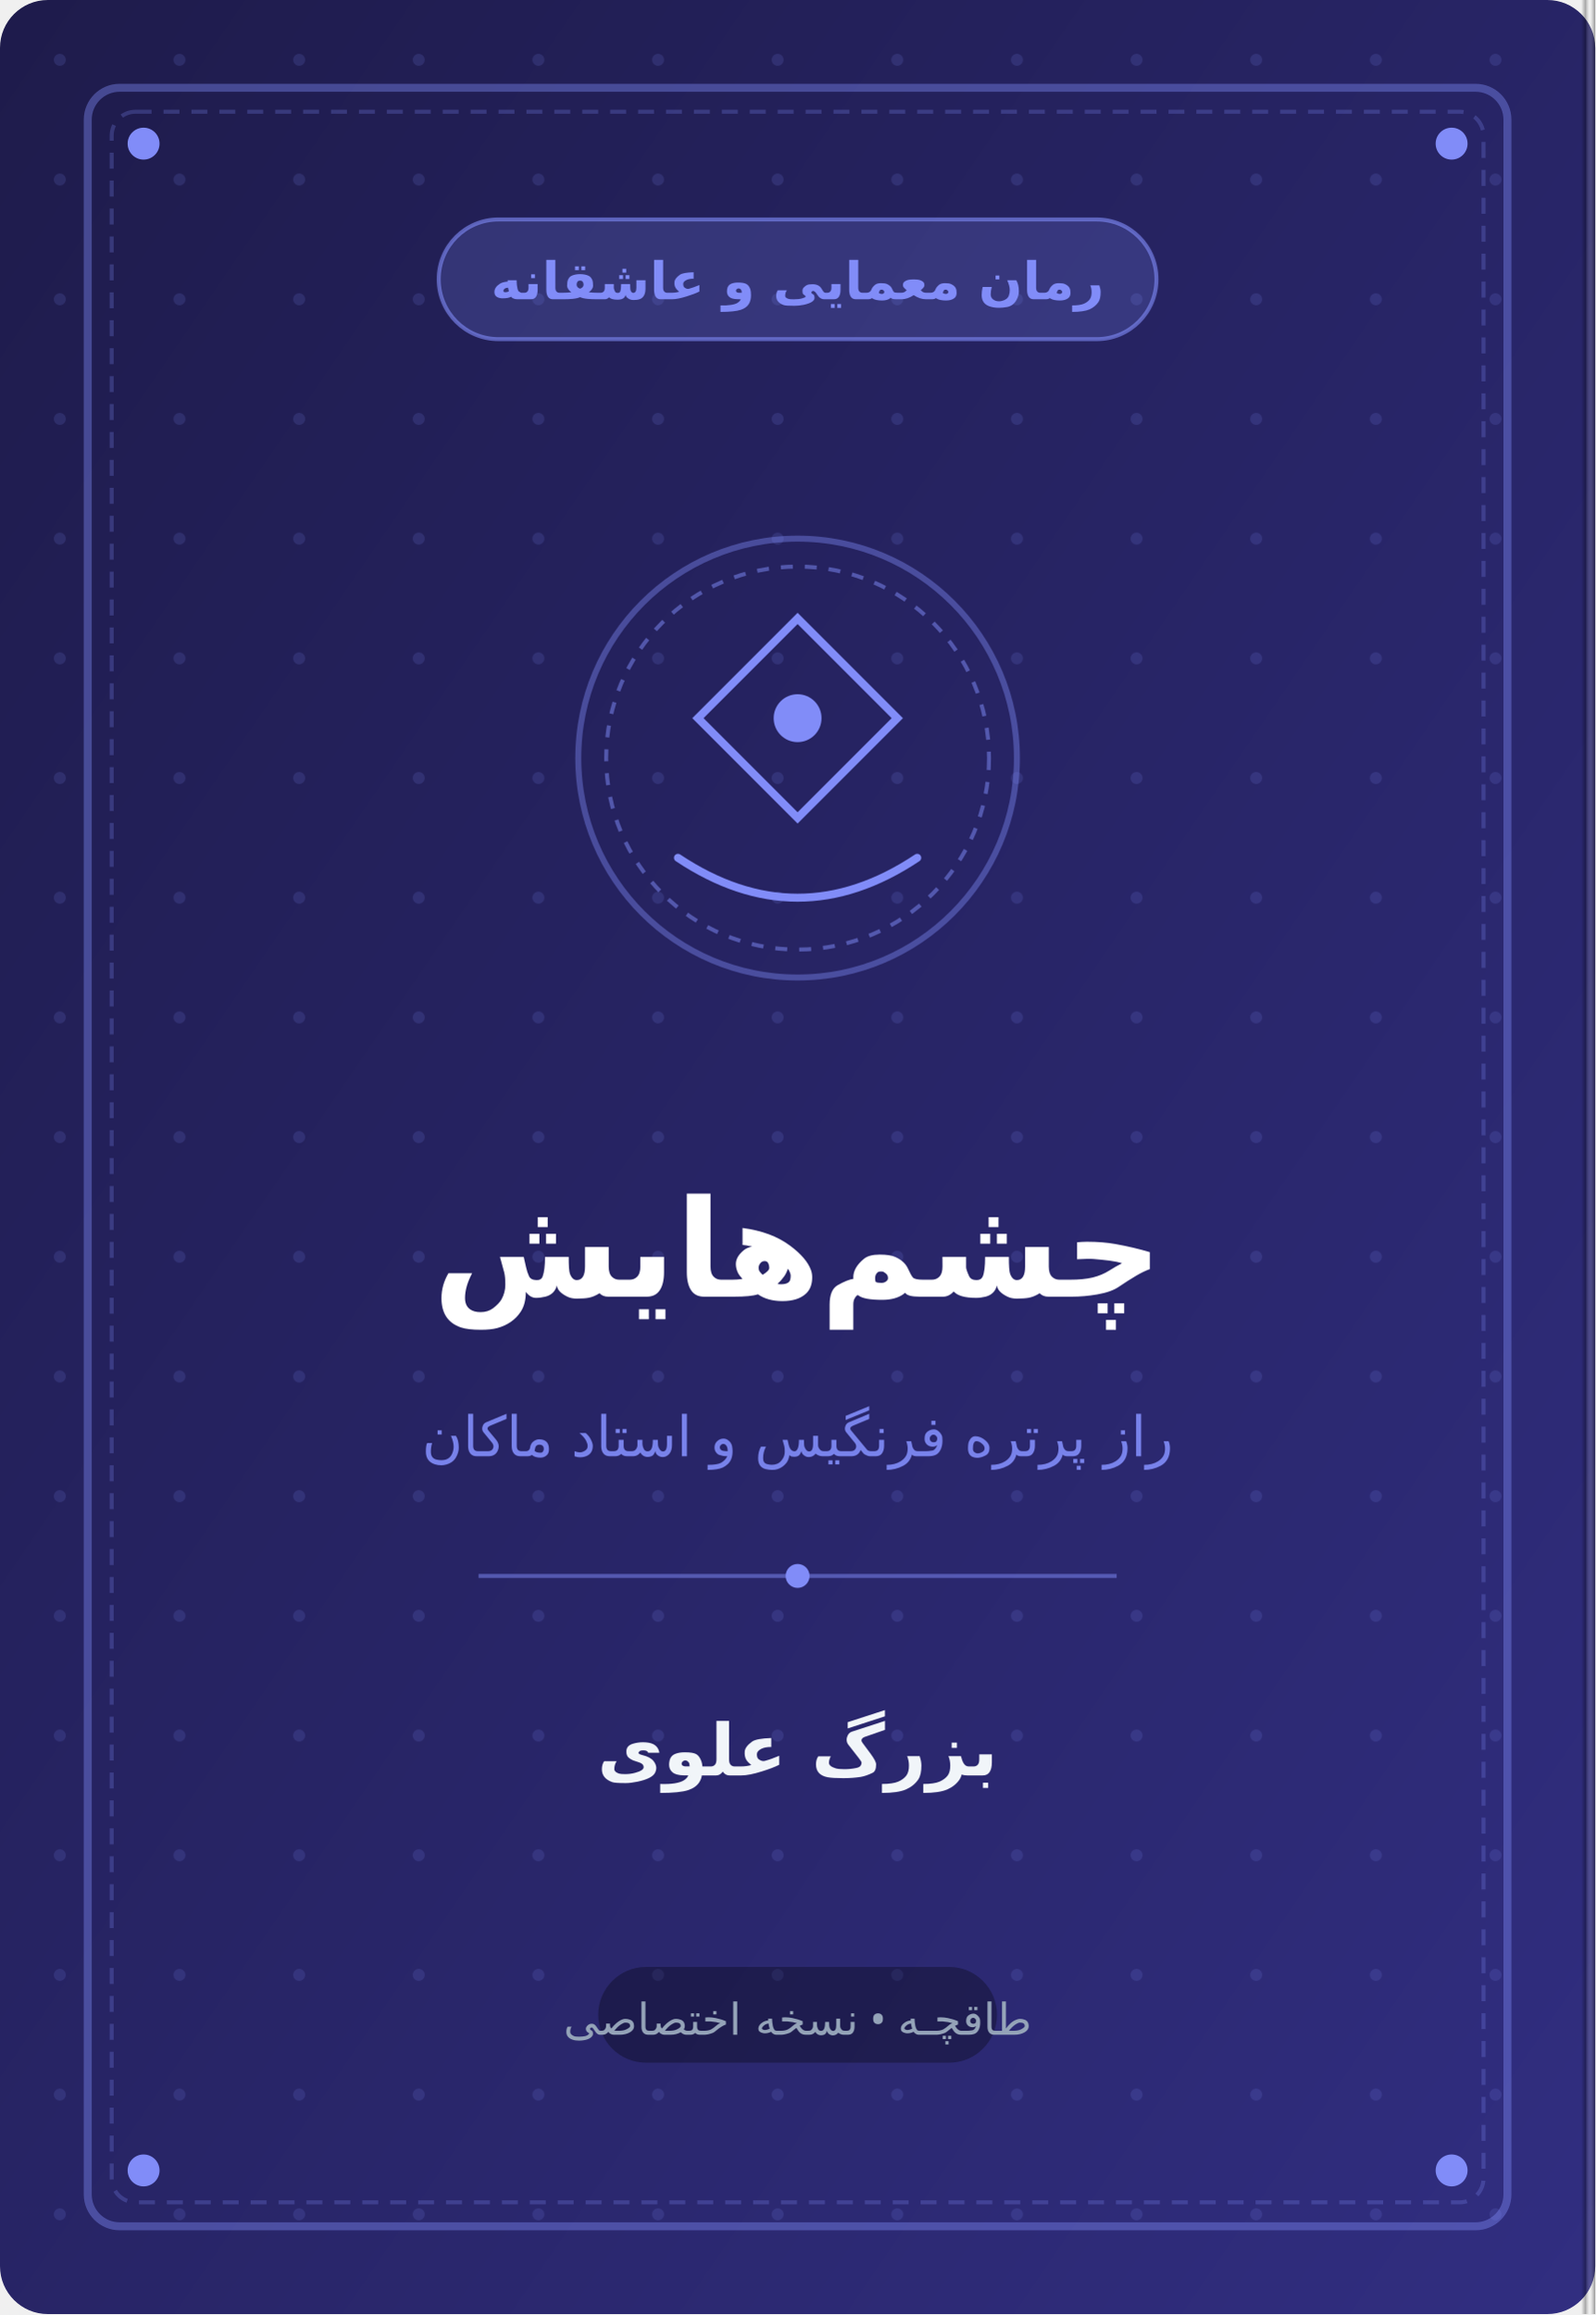
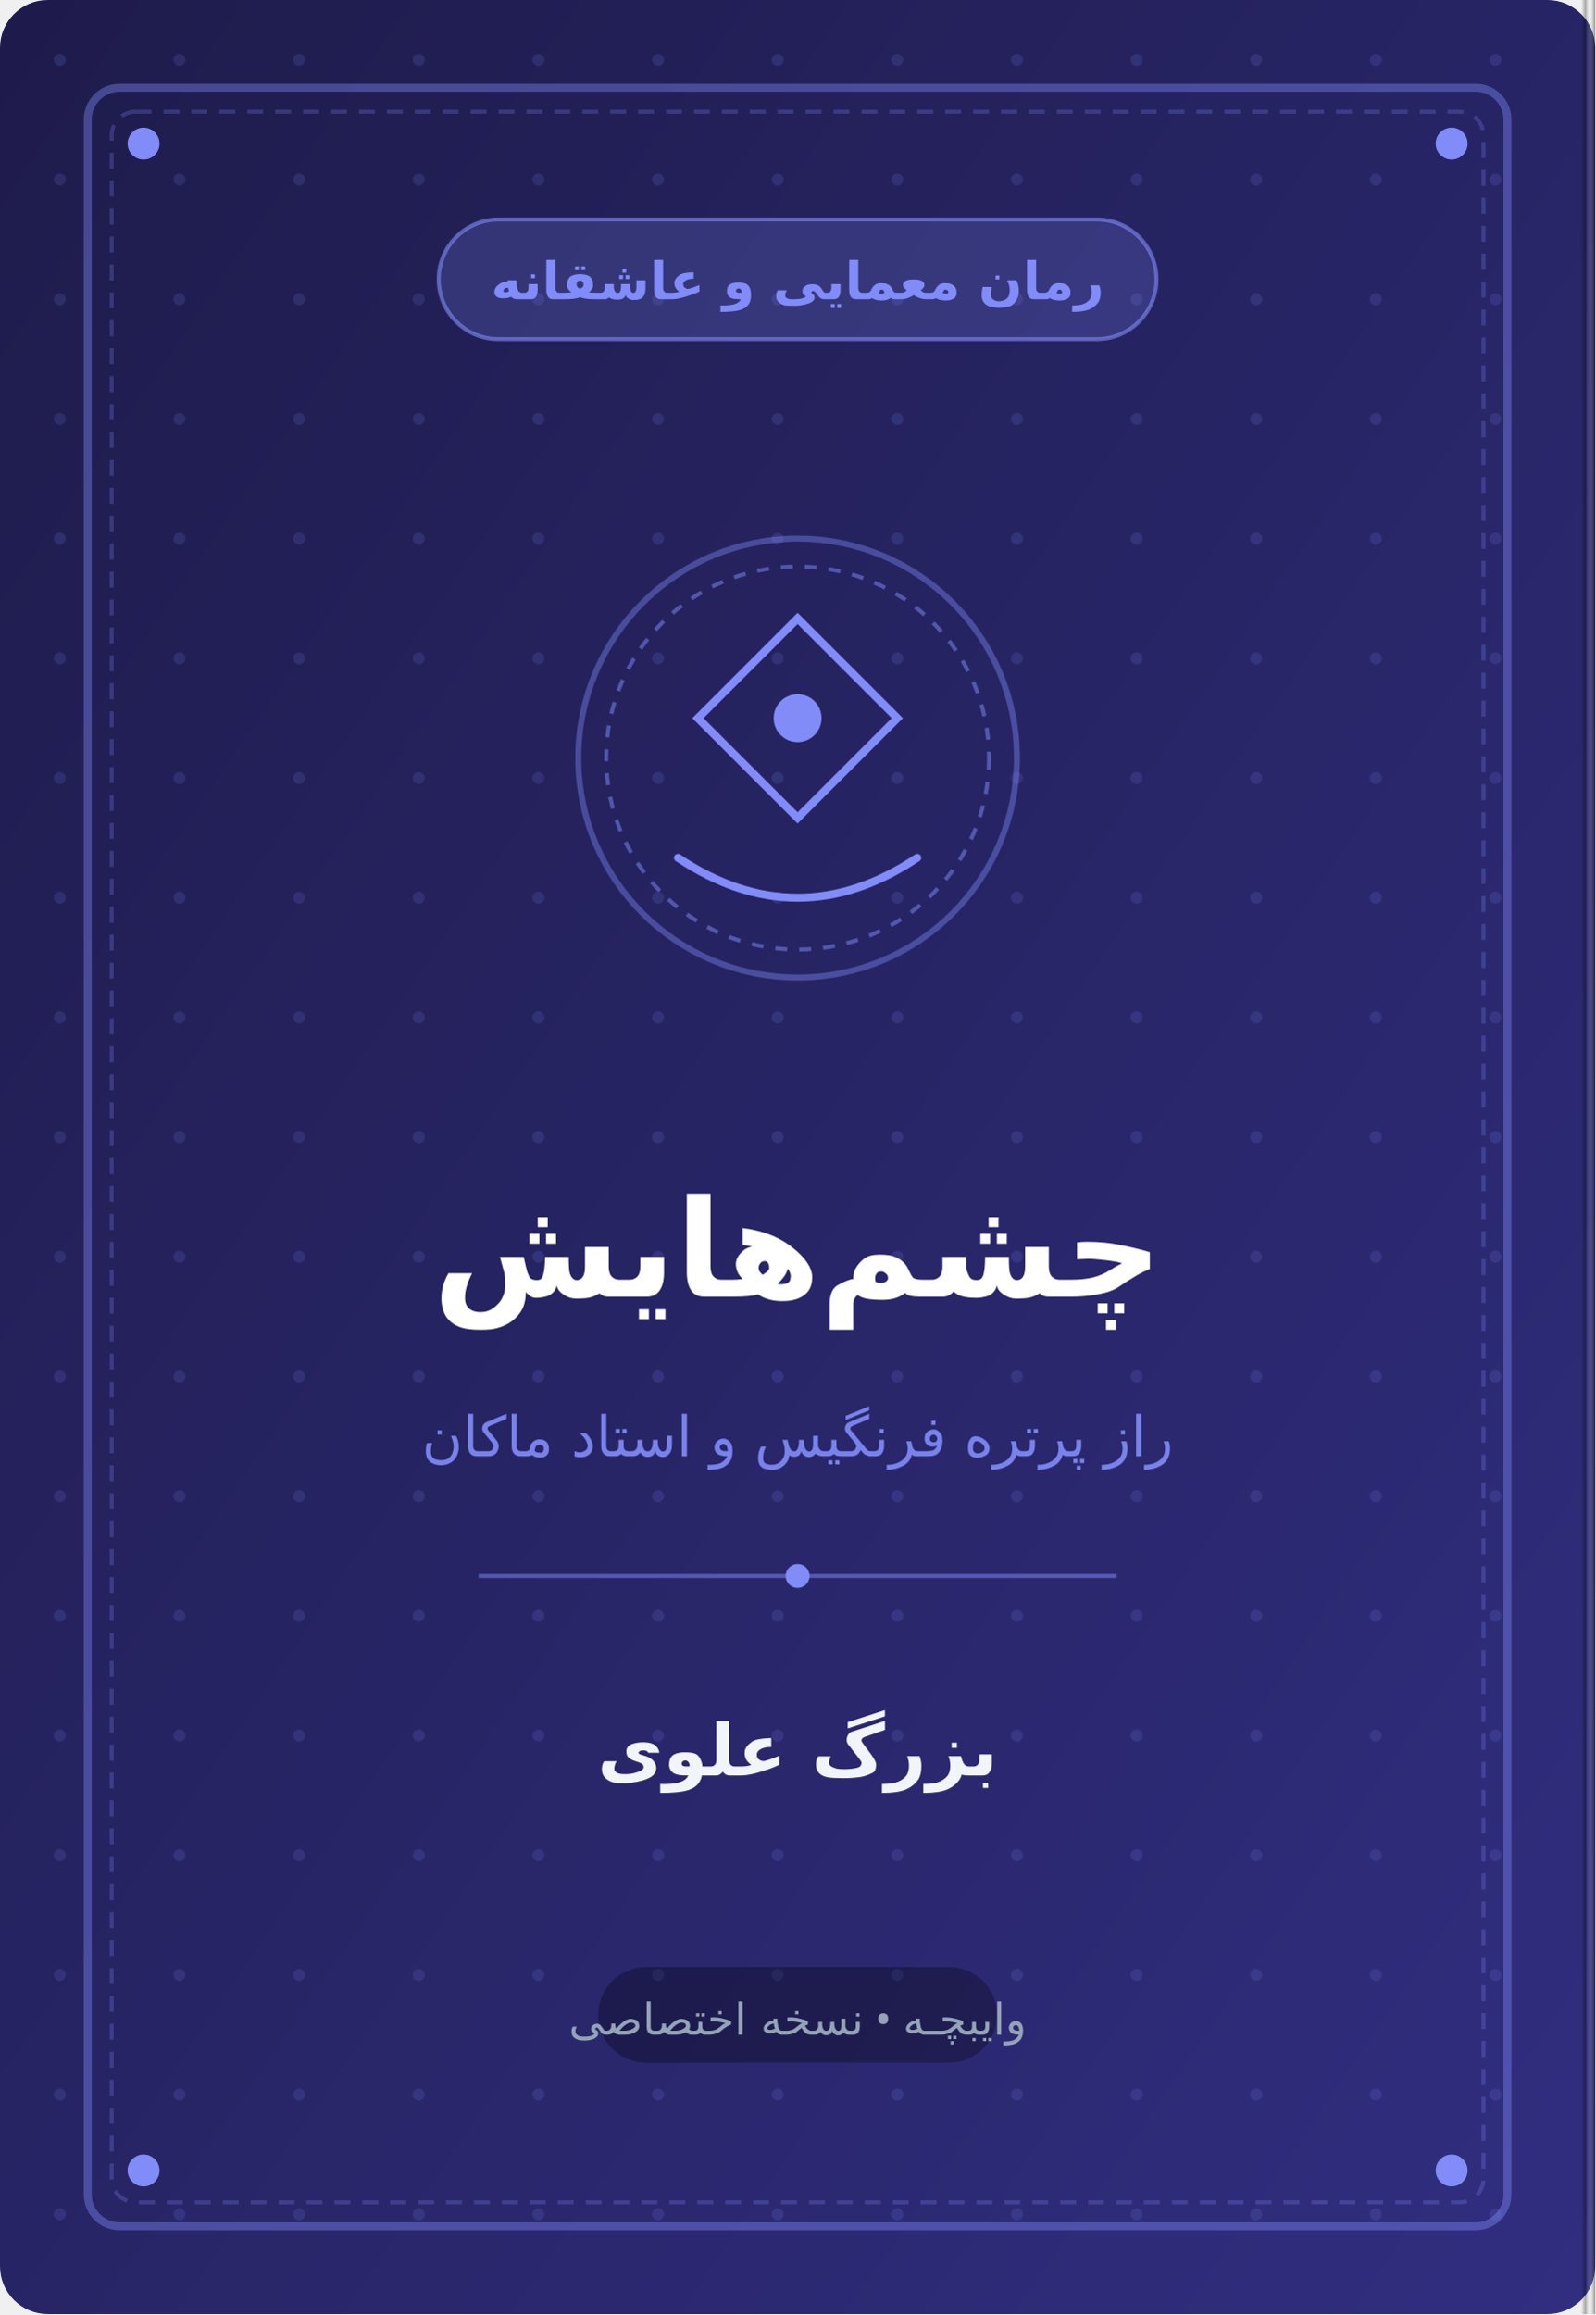
<svg xmlns="http://www.w3.org/2000/svg" viewBox="0 0 400 580" width="100%" height="100%">
  <defs>
    <linearGradient id="bg-5" x1="0%" y1="0%" x2="100%" y2="100%">
      <stop offset="0%" stop-color="#1e1b4b" />
      <stop offset="100%" stop-color="#312e81" />
    </linearGradient>
    <linearGradient id="spine-shadow" x1="100%" y1="0%" x2="0%" y2="0%">
      <stop offset="0%" stop-color="#000000" stop-opacity="0.4" />
      <stop offset="4%" stop-color="#ffffff" stop-opacity="0.15" />
      <stop offset="7%" stop-color="#000000" stop-opacity="0.3" />
      <stop offset="10%" stop-color="#000000" stop-opacity="0" />
    </linearGradient>
    <pattern id="pat-5" width="30" height="30" patternUnits="userSpaceOnUse">
      <circle cx="15" cy="15" r="1.5" fill="#818cf8" fill-opacity="0.15" />
    </pattern>
  </defs>
  <rect width="400" height="580" rx="12" fill="url(#bg-5)" />
  <rect width="400" height="580" rx="12" fill="url(#pat-5)" />
  <rect x="22" y="22" width="356" height="536" rx="8" fill="none" stroke="#818cf8" stroke-width="2" stroke-opacity="0.4" />
  <rect x="28" y="28" width="344" height="524" rx="6" fill="none" stroke="#818cf8" stroke-width="1" stroke-opacity="0.25" stroke-dasharray="4 3" />
  <circle cx="36" cy="36" r="4" fill="#818cf8" />
  <circle cx="364" cy="36" r="4" fill="#818cf8" />
  <circle cx="36" cy="544" r="4" fill="#818cf8" />
  <circle cx="364" cy="544" r="4" fill="#818cf8" />
  <rect x="110" y="55" width="180" height="30" rx="15" fill="#818cf8" fill-opacity="0.2" stroke="#818cf8" stroke-width="1" stroke-opacity="0.6" />
  <text x="200" y="75" font-family="'Vazirmatn', Tahoma, sans-serif" font-size="13" font-weight="bold" fill="#818cf8" text-anchor="middle" direction="rtl">رمان معمایی و عاشقانه</text>
  <g transform="translate(200, 190)">
    <circle cx="0" cy="0" r="55" fill="none" stroke="#818cf8" stroke-width="1.5" stroke-opacity="0.4" />
    <circle cx="0" cy="0" r="48" fill="none" stroke="#818cf8" stroke-width="1" stroke-dasharray="3 3" stroke-opacity="0.5" />
    <path d="M 0 -35 L 25 -10 L 0 15 L -25 -10 Z" fill="none" stroke="#818cf8" stroke-width="2" />
    <circle cx="0" cy="-10" r="6" fill="#818cf8" />
    <path d="M -30 25 Q 0 45 30 25" fill="none" stroke="#818cf8" stroke-width="2" stroke-linecap="round" />
  </g>
  <text x="200" y="325" font-family="'Vazirmatn', Tahoma, sans-serif" font-size="34" font-weight="900" fill="#ffffff" text-anchor="middle" direction="rtl">
    چشم‌هایش
  </text>
  <text x="200" y="365" font-family="'Vazirmatn', Tahoma, sans-serif" font-size="14" fill="#818cf8" text-anchor="middle" opacity="0.9" direction="rtl">
    راز پرتره فرنگیس و استاد ماکان
  </text>
  <line x1="120" y1="395" x2="280" y2="395" stroke="#818cf8" stroke-width="1" stroke-opacity="0.5" />
  <circle cx="200" cy="395" r="3" fill="#818cf8" />
  <text x="200" y="445" font-family="'Vazirmatn', Tahoma, sans-serif" font-size="18" font-weight="bold" fill="#f1f5f9" text-anchor="middle" direction="rtl">
    بزرگ علوی
  </text>
  <g transform="translate(200, 505)">
    <rect x="-50" y="-12" width="100" height="24" rx="12" fill="#000000" fill-opacity="0.3" />
-     <text x="0" y="5" font-family="'Vazirmatn', Tahoma, sans-serif" font-size="11" fill="#94a3b8" text-anchor="middle" direction="rtl">طاقچـه • نسخه اختصاصی</text>
+     <text x="0" y="5" font-family="'Vazirmatn', Tahoma, sans-serif" font-size="11" fill="#94a3b8" text-anchor="middle" direction="rtl">وایبچـه • نسخه اختصاصی</text>
  </g>
  <rect x="365" y="0" width="35" height="580" rx="0" fill="url(#spine-shadow)" />
</svg>
